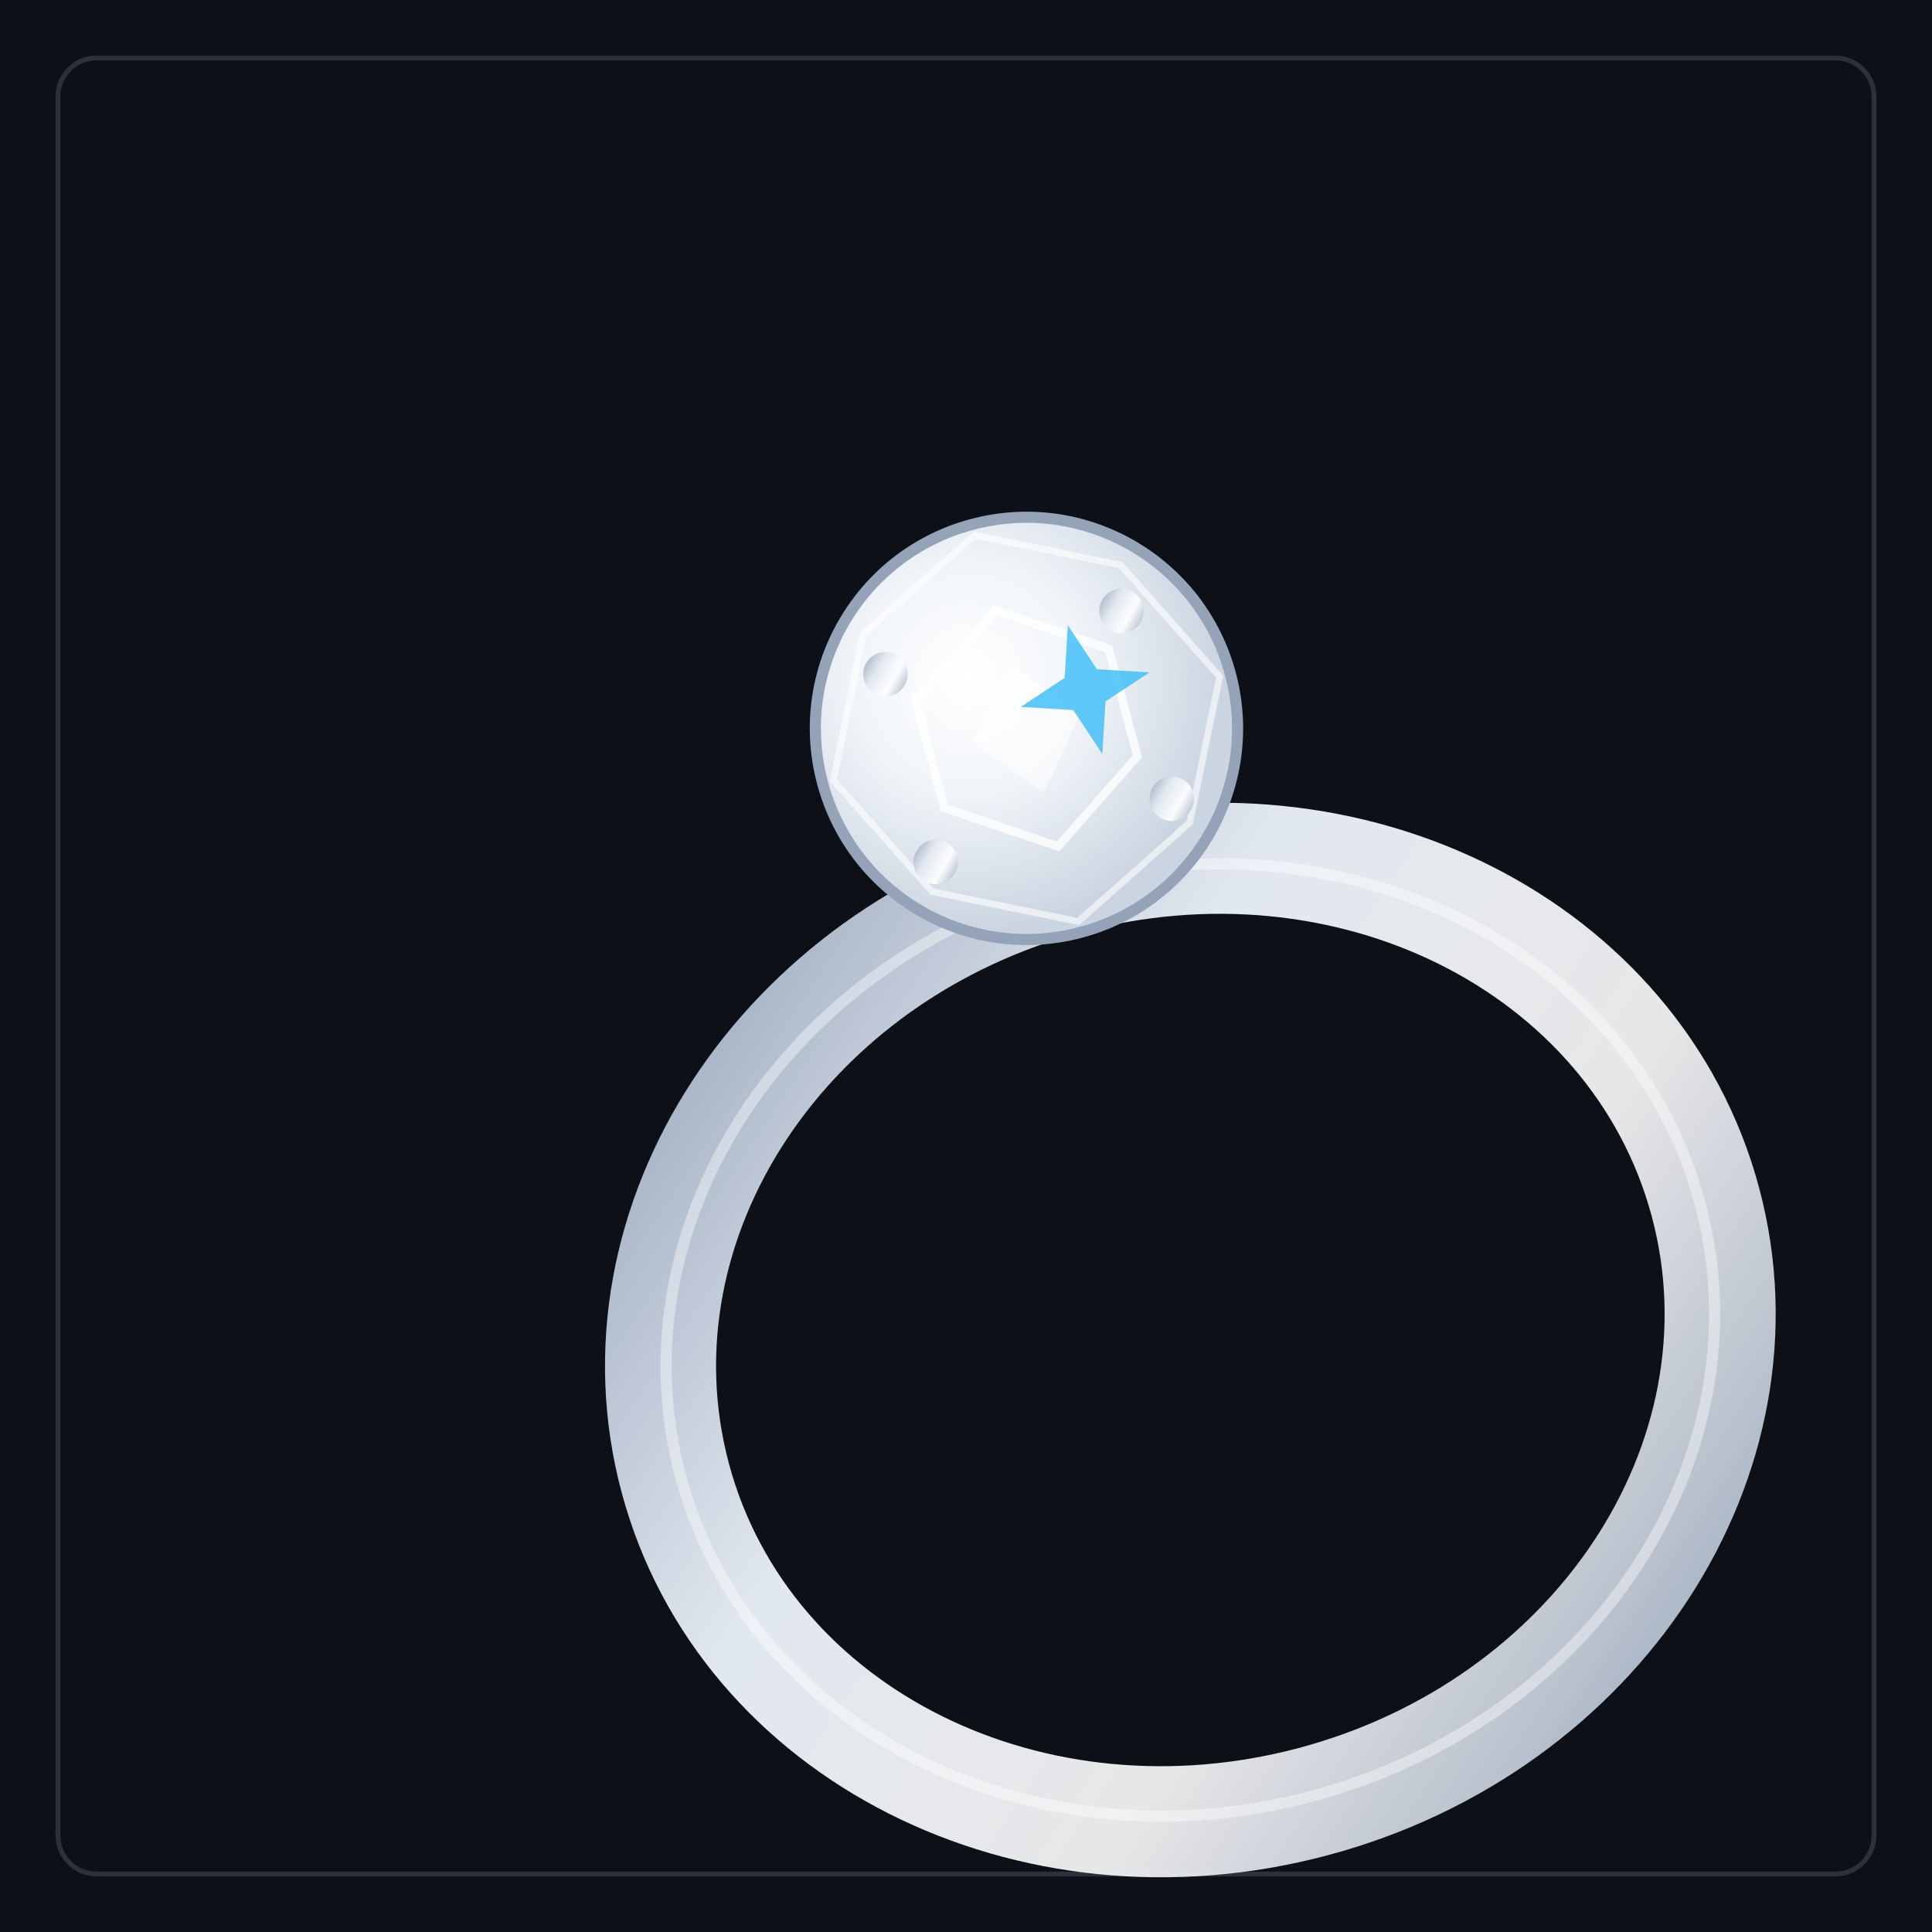
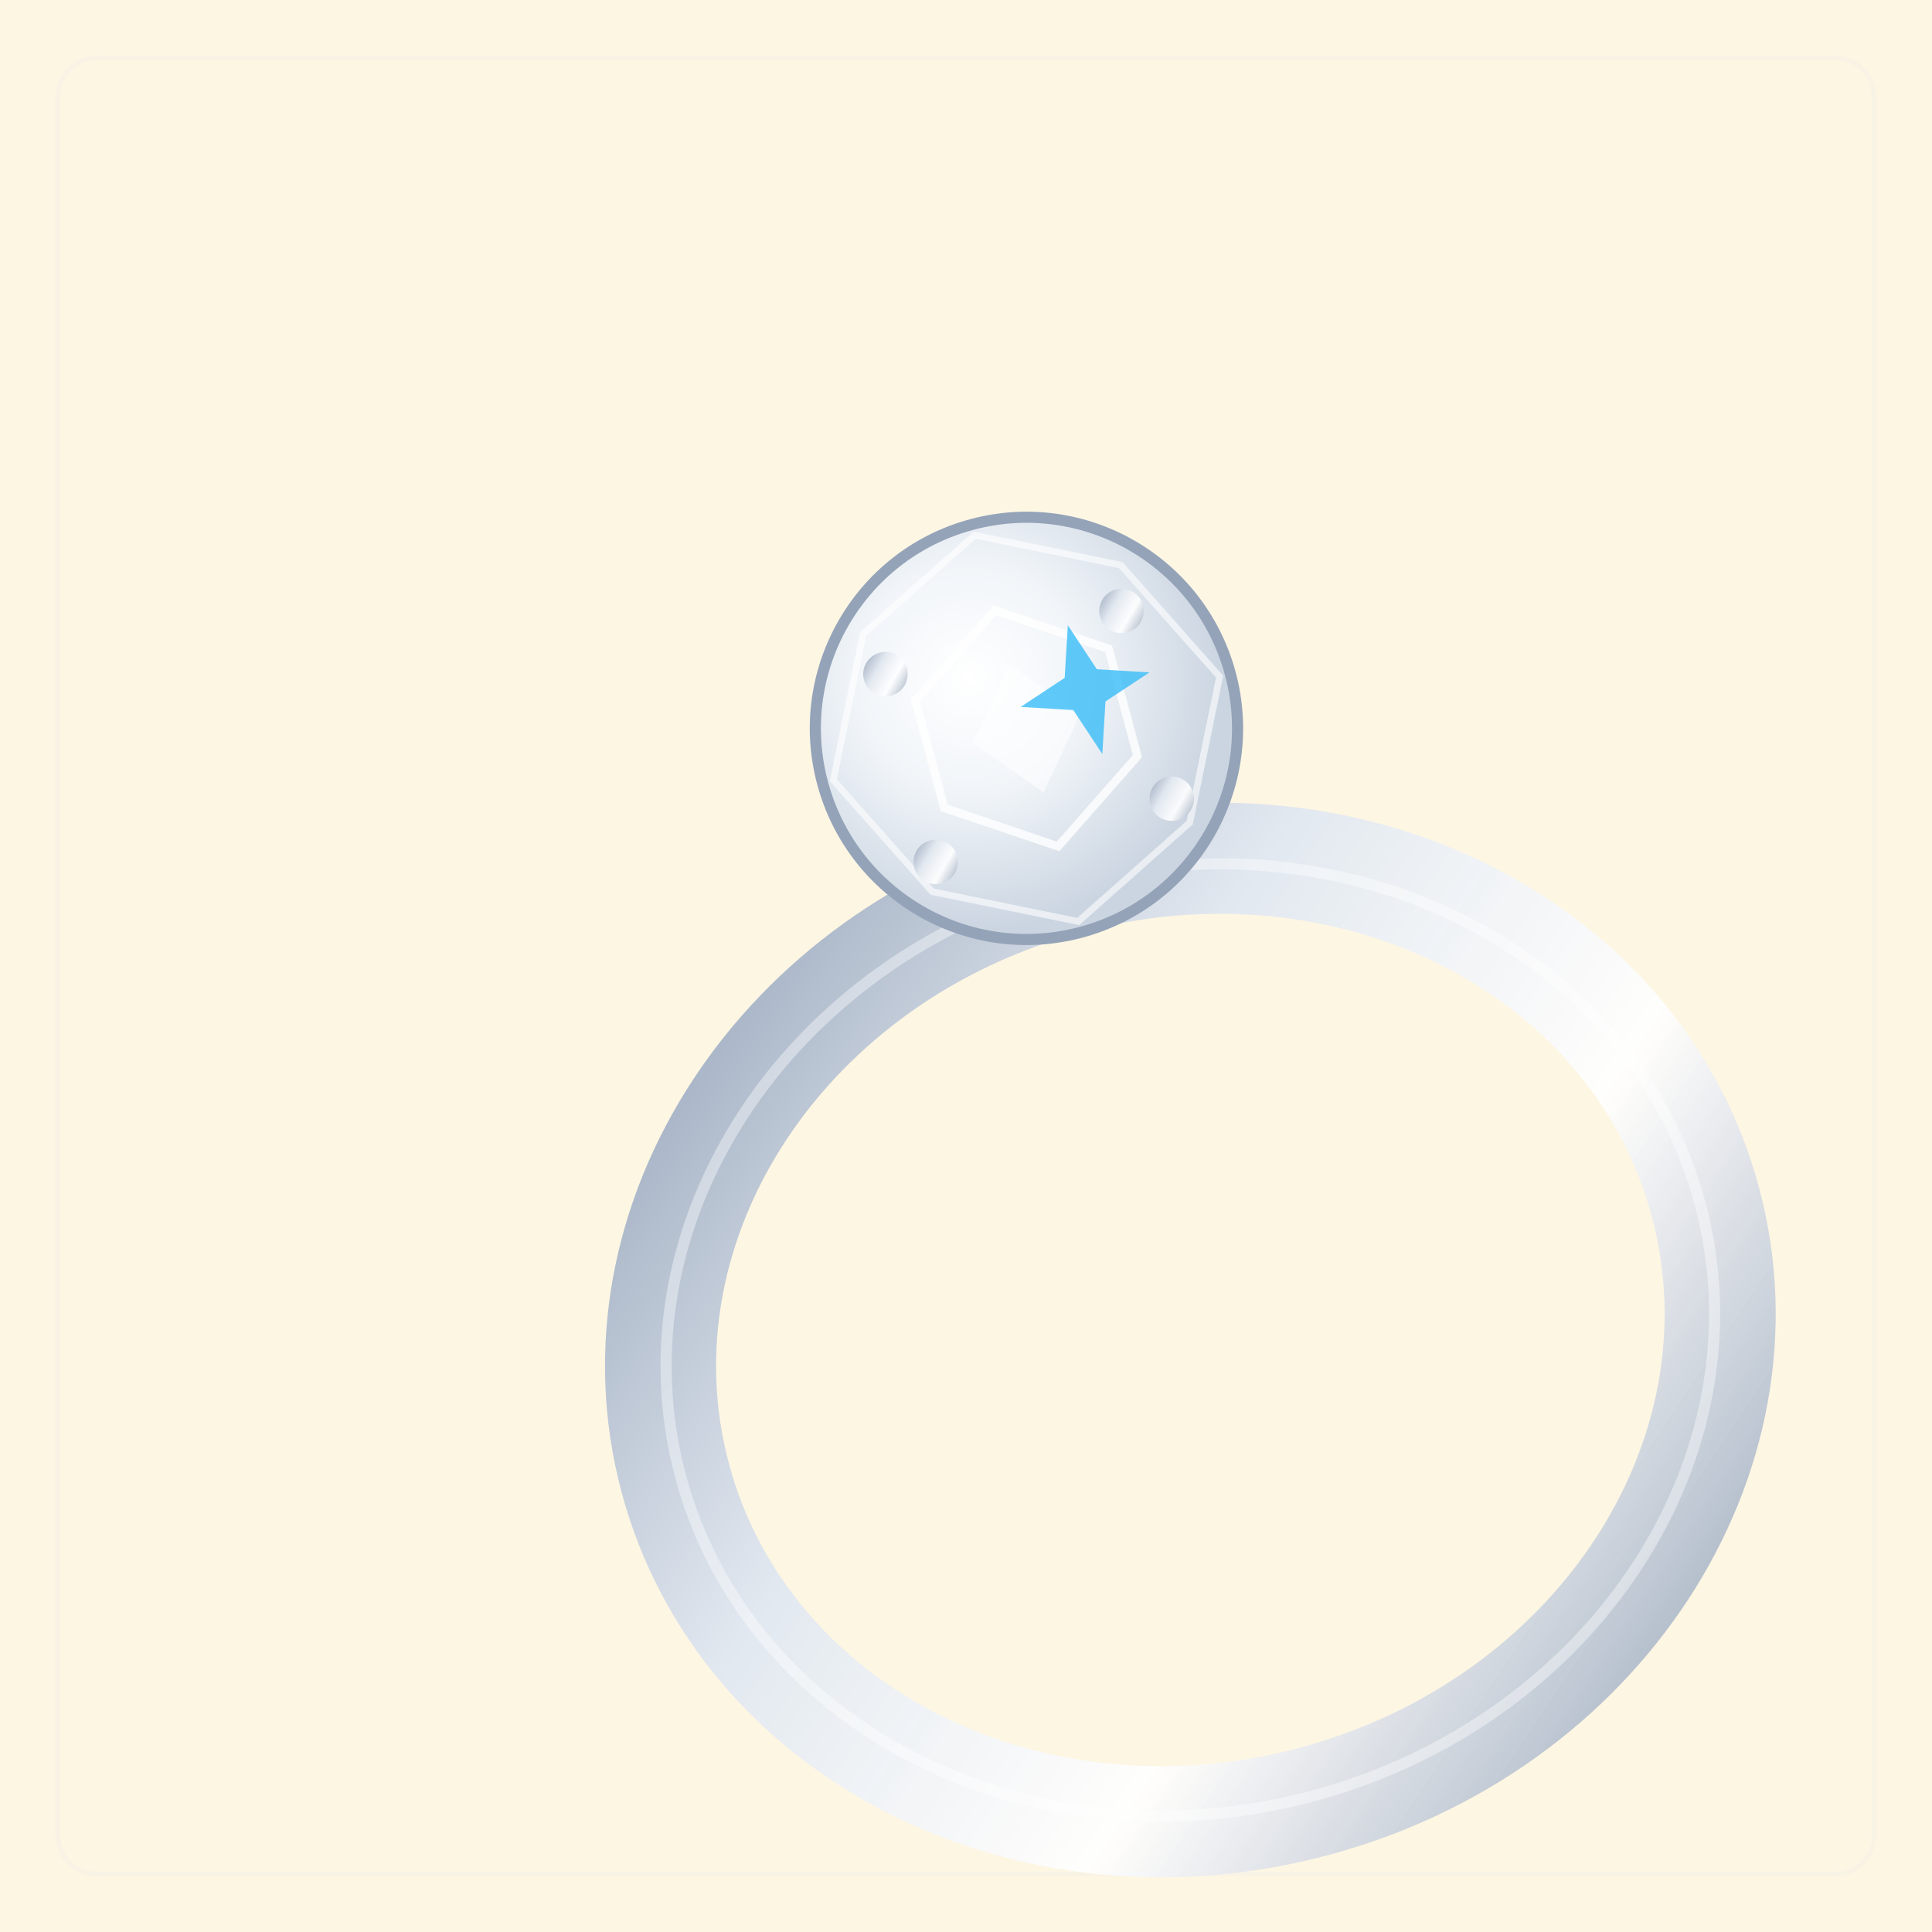
<svg xmlns="http://www.w3.org/2000/svg" viewBox="0 0 400 400" width="100%" height="100%">
-   <rect width="400" height="400" fill="#0d1117" />
+   <rect width="400" height="400" fill="#fdf6e3" />
  <rect x="12" y="12" width="376" height="376" rx="8" fill="none" stroke="#e2e8f0" stroke-opacity="0.15" stroke-width="1" />
  <defs>
    <linearGradient id="bandGrad" x1="0%" y1="0%" x2="100%" y2="100%">
      <stop offset="0%" stop-color="#94a3b8" />
      <stop offset="35%" stop-color="#e2e8f0" />
      <stop offset="65%" stop-color="#ffffff" stop-opacity="0.9" />
      <stop offset="100%" stop-color="#94a3b8" />
    </linearGradient>
    <radialGradient id="gemGrad" cx="40%" cy="35%" r="60%">
      <stop offset="0%" stop-color="#ffffff" />
      <stop offset="45%" stop-color="#f1f5f9" />
      <stop offset="100%" stop-color="#cbd5e1" />
    </radialGradient>
  </defs>
  <g transform="rotate(-15 200 220) scale(1.15)">
    <ellipse cx="200" cy="250" rx="95" ry="85" fill="none" stroke="url(#bandGrad)" stroke-width="22" stroke-linecap="round" />
    <ellipse cx="200" cy="250" rx="95" ry="85" fill="none" stroke="#ffffff" stroke-width="2" opacity="0.4" />
-     <ellipse cx="200" cy="250" rx="84" ry="74" fill="none" stroke="#0d1117" stroke-width="4" />
+     <ellipse cx="200" cy="250" rx="84" ry="74" fill="none" stroke="#fdf6e3" stroke-width="4" />
    <rect x="188" y="152" width="24" height="20" rx="4" fill="url(#bandGrad)" />
    <path d="M178,160 L188,140 L212,140 L222,160 Z" fill="#e2e8f0" stroke="#94a3b8" stroke-width="1.5" />
    <g transform="translate(200, 136)">
      <circle cx="0" cy="0" r="38" fill="url(#gemGrad)" stroke="#94a3b8" stroke-width="2" />
      <polygon points="0,-36 24,-24 36,0 24,24 0,36 -24,24 -36,0 -24,-24" fill="none" stroke="#ffffff" stroke-width="1.2" opacity="0.6" />
      <polygon points="0,-22 18,-10 18,10 0,22 -18,10 -18,-10" fill="none" stroke="#ffffff" stroke-width="1.5" opacity="0.8" />
      <polygon points="0,-12 10,0 0,12 -10,0" fill="#ffffff" opacity="0.5" />
      <path d="M12,-16 L15,-7 L24,-4 L15,-1 L12,8 L9,-1 L0,-4 L9,-7 Z" fill="#38bdf8" opacity="0.8" />
    </g>
    <circle cx="178" cy="120" r="4" fill="url(#bandGrad)" />
    <circle cx="222" cy="120" r="4" fill="url(#bandGrad)" />
    <circle cx="178" cy="155" r="4" fill="url(#bandGrad)" />
    <circle cx="222" cy="155" r="4" fill="url(#bandGrad)" />
  </g>
</svg>
